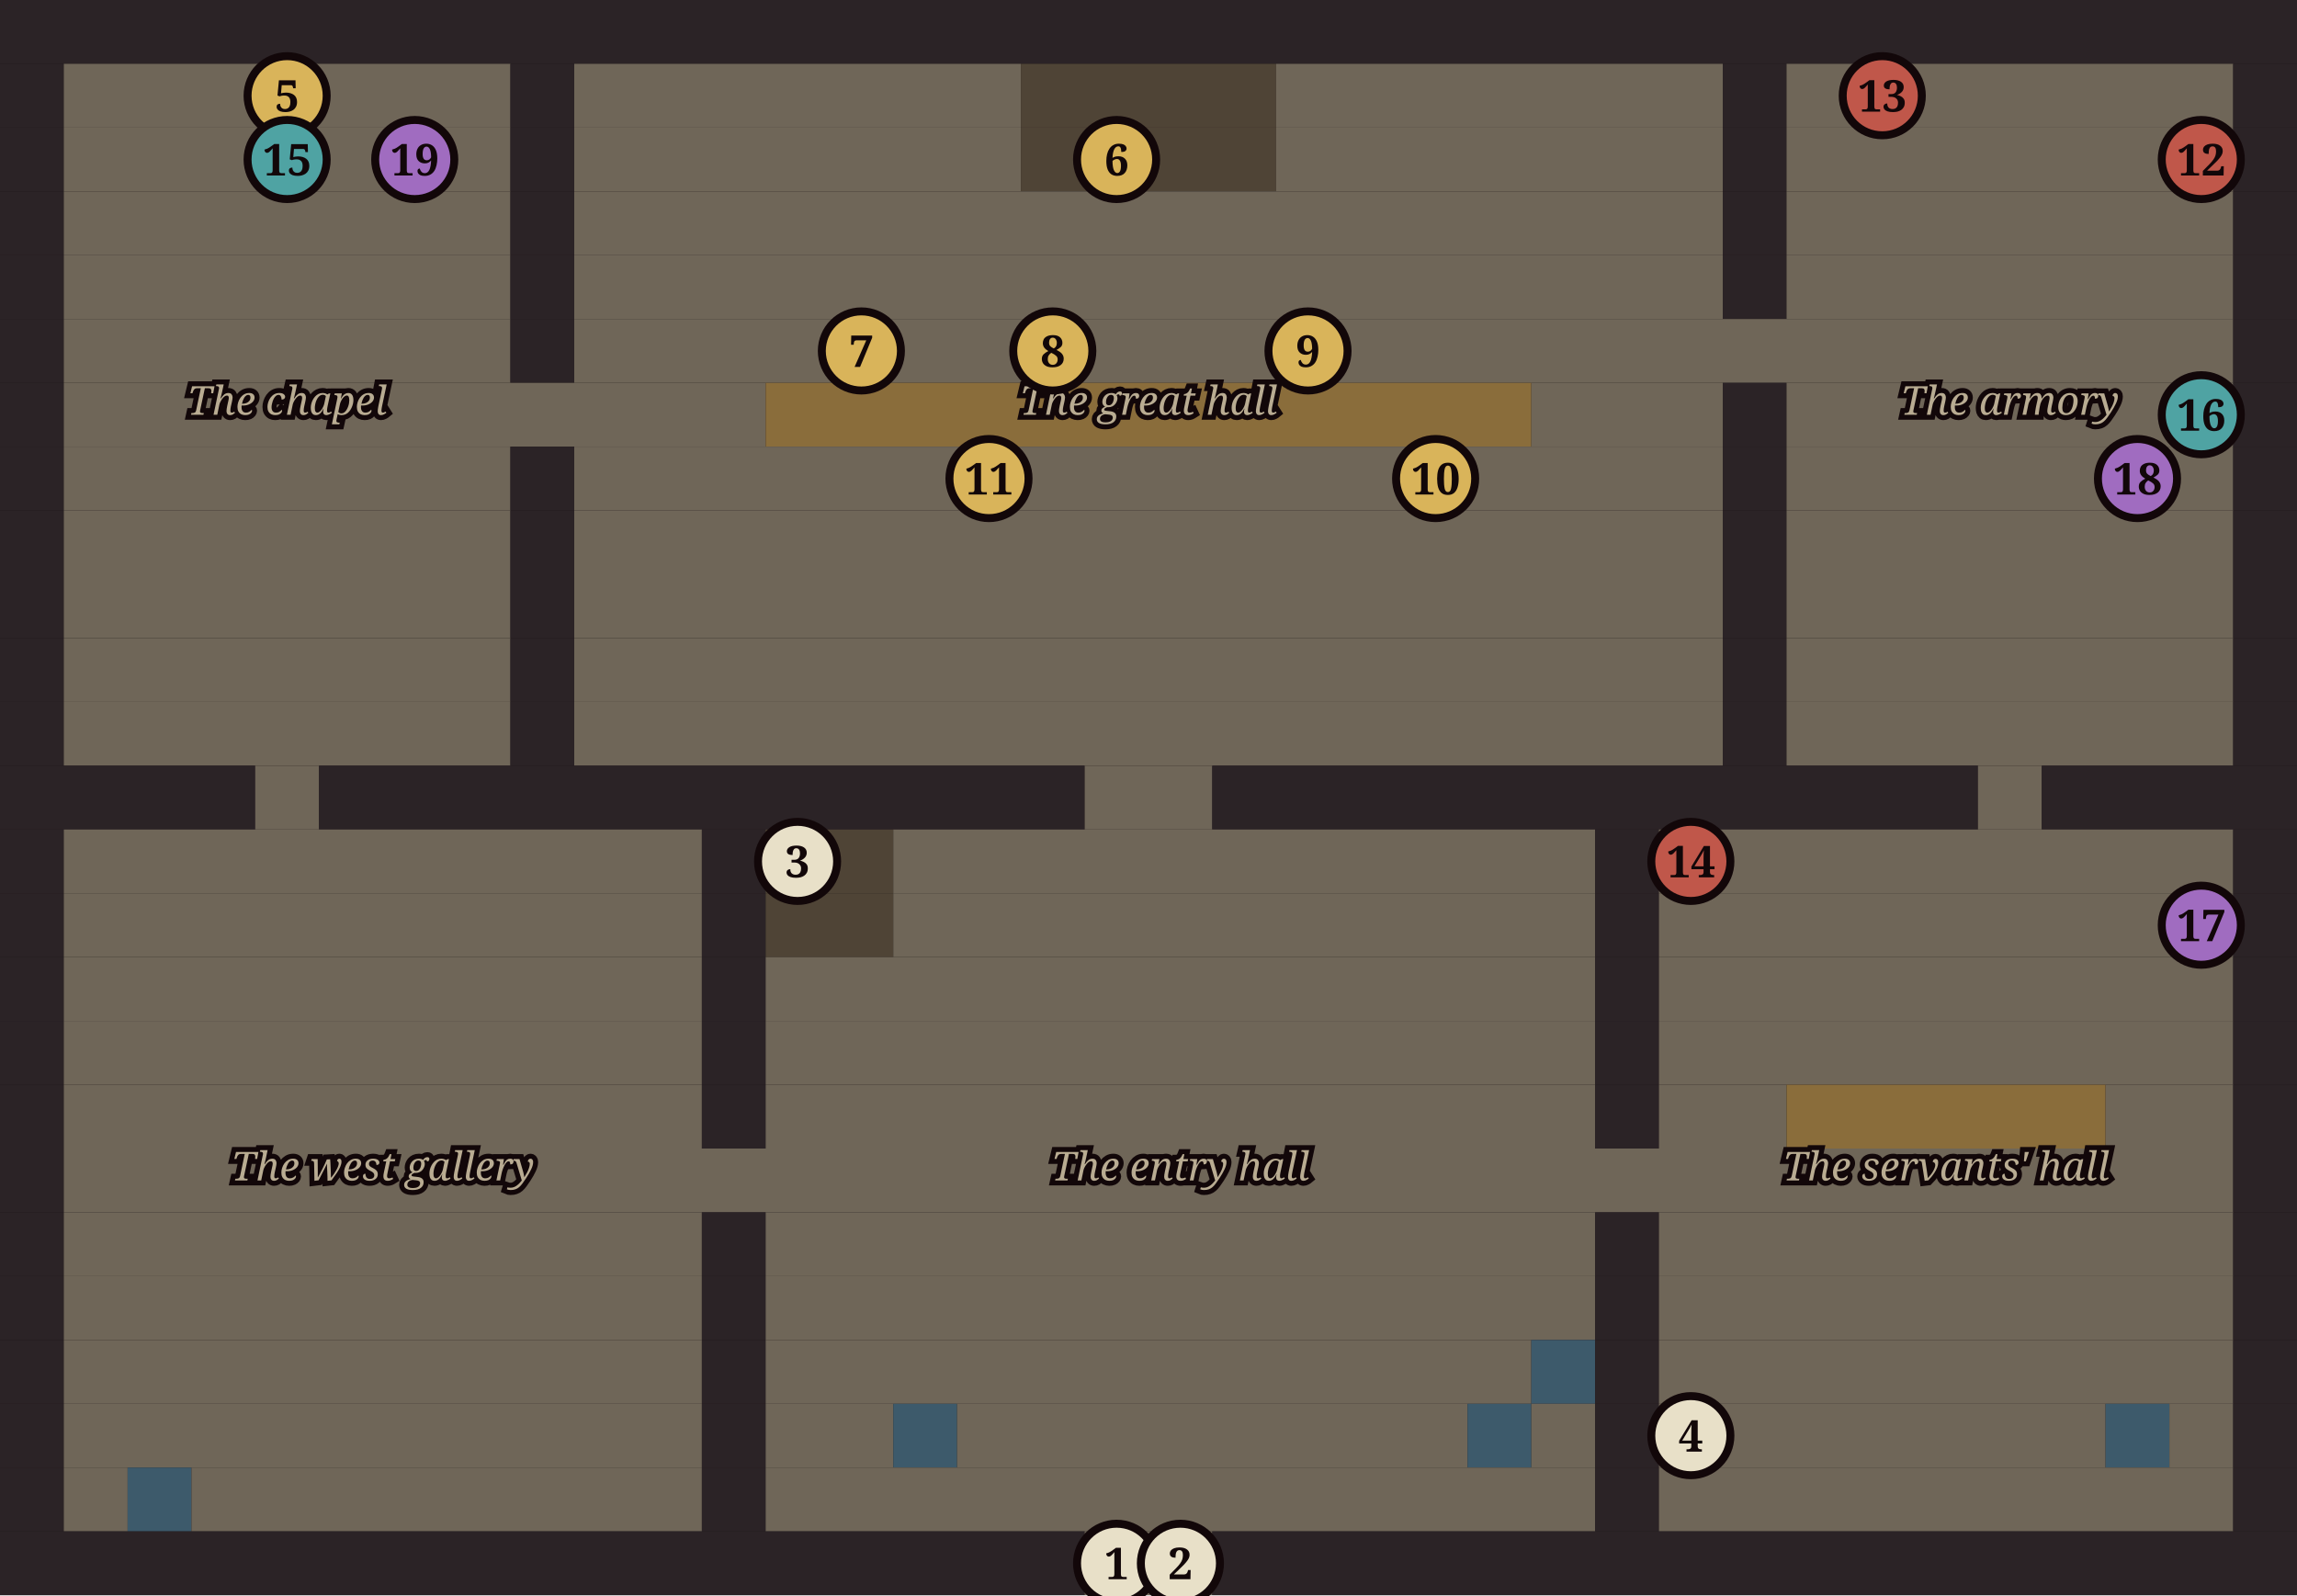
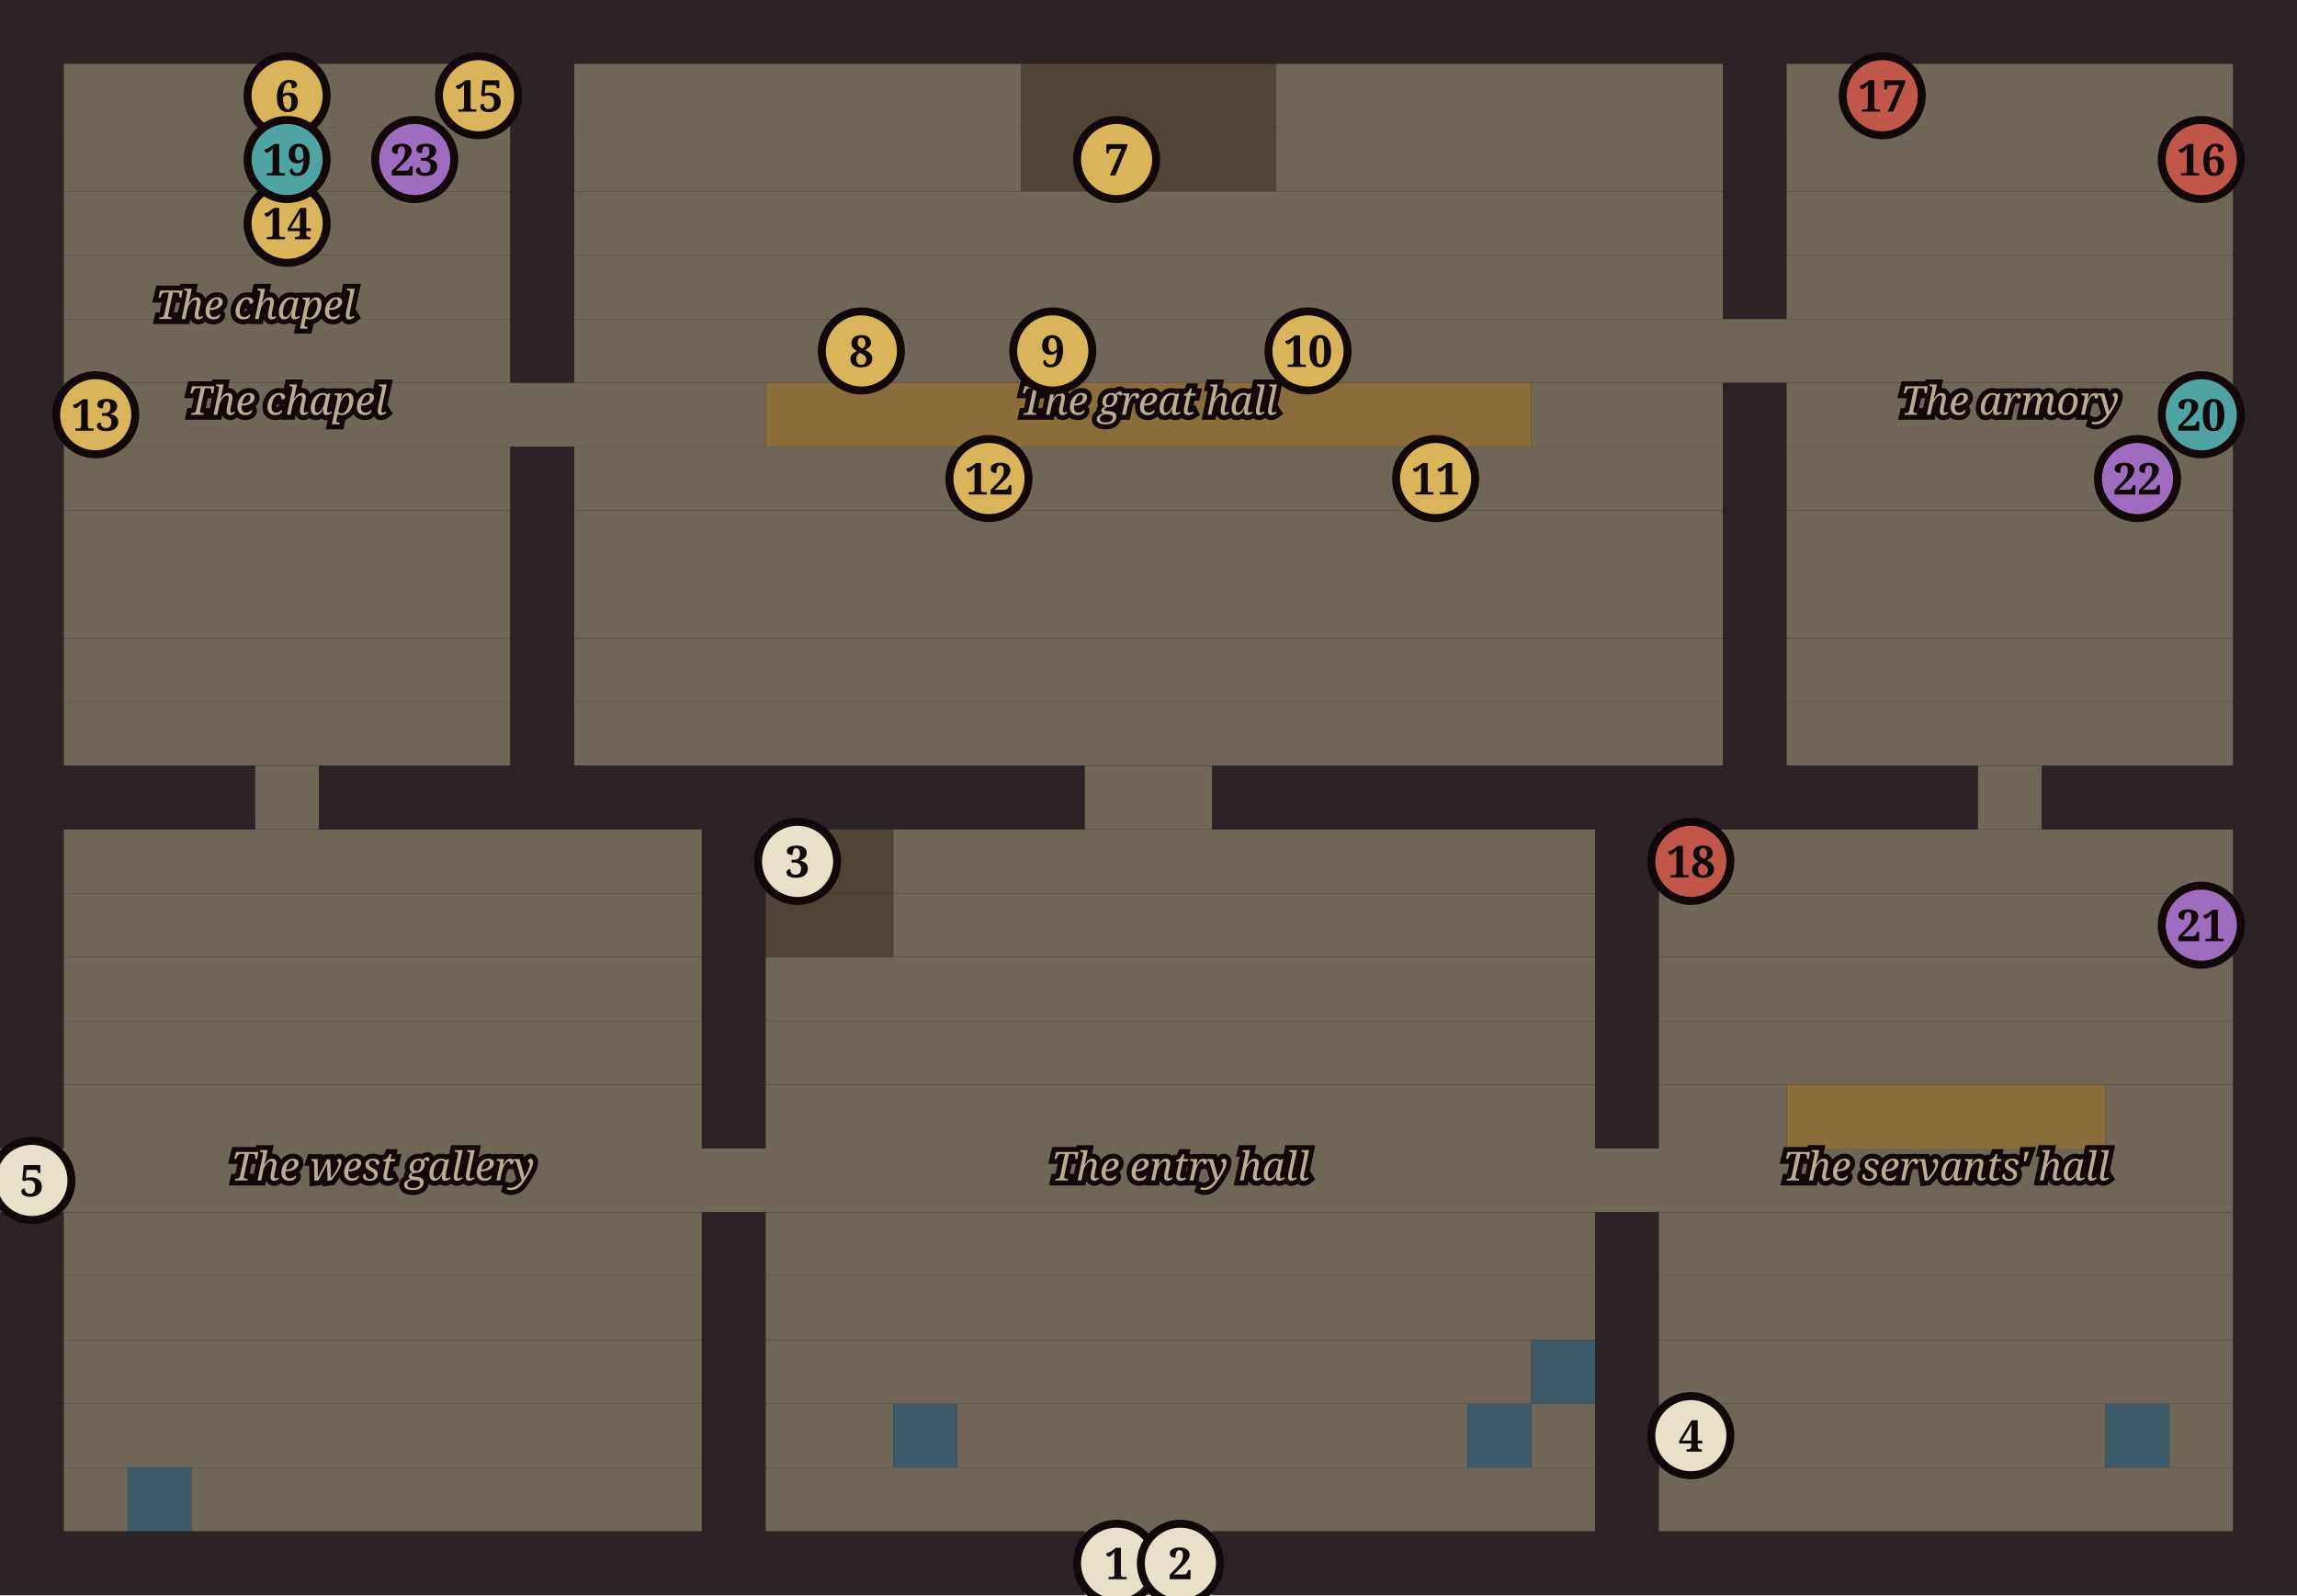
<svg xmlns="http://www.w3.org/2000/svg" viewBox="0 0 576 400" width="576" height="400" font-family="Georgia, serif">
  <rect width="576" height="400" fill="#1a1416" />
  <rect x="0" y="0" width="576" height="16" fill="#2b2326" />
  <rect x="0" y="16" width="16" height="16" fill="#2b2326" />
  <rect x="16" y="16" width="112" height="16" fill="#6f6658" />
  <rect x="128" y="16" width="16" height="16" fill="#2b2326" />
  <rect x="144" y="16" width="112" height="16" fill="#6f6658" />
  <rect x="256" y="16" width="64" height="16" fill="#4f4436" />
  <rect x="320" y="16" width="112" height="16" fill="#6f6658" />
  <rect x="432" y="16" width="16" height="16" fill="#2b2326" />
  <rect x="448" y="16" width="112" height="16" fill="#6f6658" />
  <rect x="560" y="16" width="16" height="16" fill="#2b2326" />
  <rect x="0" y="32" width="16" height="16" fill="#2b2326" />
  <rect x="16" y="32" width="112" height="16" fill="#6f6658" />
  <rect x="128" y="32" width="16" height="16" fill="#2b2326" />
  <rect x="144" y="32" width="112" height="16" fill="#6f6658" />
  <rect x="256" y="32" width="64" height="16" fill="#4f4436" />
  <rect x="320" y="32" width="112" height="16" fill="#6f6658" />
  <rect x="432" y="32" width="16" height="16" fill="#2b2326" />
  <rect x="448" y="32" width="112" height="16" fill="#6f6658" />
  <rect x="560" y="32" width="16" height="16" fill="#2b2326" />
  <rect x="0" y="48" width="16" height="16" fill="#2b2326" />
  <rect x="16" y="48" width="112" height="16" fill="#6f6658" />
  <rect x="128" y="48" width="16" height="16" fill="#2b2326" />
  <rect x="144" y="48" width="288" height="16" fill="#6f6658" />
  <rect x="432" y="48" width="16" height="16" fill="#2b2326" />
  <rect x="448" y="48" width="112" height="16" fill="#6f6658" />
  <rect x="560" y="48" width="16" height="16" fill="#2b2326" />
  <rect x="0" y="64" width="16" height="16" fill="#2b2326" />
  <rect x="16" y="64" width="112" height="16" fill="#6f6658" />
  <rect x="128" y="64" width="16" height="16" fill="#2b2326" />
  <rect x="144" y="64" width="288" height="16" fill="#6f6658" />
  <rect x="432" y="64" width="16" height="16" fill="#2b2326" />
  <rect x="448" y="64" width="112" height="16" fill="#6f6658" />
  <rect x="560" y="64" width="16" height="16" fill="#2b2326" />
  <rect x="0" y="80" width="16" height="16" fill="#2b2326" />
  <rect x="16" y="80" width="112" height="16" fill="#6f6658" />
  <rect x="128" y="80" width="16" height="16" fill="#2b2326" />
  <rect x="144" y="80" width="416" height="16" fill="#6f6658" />
  <rect x="560" y="80" width="16" height="16" fill="#2b2326" />
  <rect x="0" y="96" width="16" height="16" fill="#2b2326" />
  <rect x="16" y="96" width="176" height="16" fill="#6f6658" />
  <rect x="192" y="96" width="192" height="16" fill="#8a6d3b" />
  <rect x="384" y="96" width="48" height="16" fill="#6f6658" />
  <rect x="432" y="96" width="16" height="16" fill="#2b2326" />
  <rect x="448" y="96" width="112" height="16" fill="#6f6658" />
  <rect x="560" y="96" width="16" height="16" fill="#2b2326" />
  <rect x="0" y="112" width="16" height="16" fill="#2b2326" />
  <rect x="16" y="112" width="112" height="16" fill="#6f6658" />
  <rect x="128" y="112" width="16" height="16" fill="#2b2326" />
  <rect x="144" y="112" width="288" height="16" fill="#6f6658" />
  <rect x="432" y="112" width="16" height="16" fill="#2b2326" />
  <rect x="448" y="112" width="112" height="16" fill="#6f6658" />
  <rect x="560" y="112" width="16" height="16" fill="#2b2326" />
  <rect x="0" y="128" width="16" height="16" fill="#2b2326" />
  <rect x="16" y="128" width="112" height="16" fill="#6f6658" />
  <rect x="128" y="128" width="16" height="16" fill="#2b2326" />
  <rect x="144" y="128" width="288" height="16" fill="#6f6658" />
  <rect x="432" y="128" width="16" height="16" fill="#2b2326" />
  <rect x="448" y="128" width="112" height="16" fill="#6f6658" />
  <rect x="560" y="128" width="16" height="16" fill="#2b2326" />
  <rect x="0" y="144" width="16" height="16" fill="#2b2326" />
  <rect x="16" y="144" width="112" height="16" fill="#6f6658" />
  <rect x="128" y="144" width="16" height="16" fill="#2b2326" />
  <rect x="144" y="144" width="288" height="16" fill="#6f6658" />
  <rect x="432" y="144" width="16" height="16" fill="#2b2326" />
  <rect x="448" y="144" width="112" height="16" fill="#6f6658" />
  <rect x="560" y="144" width="16" height="16" fill="#2b2326" />
  <rect x="0" y="160" width="16" height="16" fill="#2b2326" />
  <rect x="16" y="160" width="112" height="16" fill="#6f6658" />
  <rect x="128" y="160" width="16" height="16" fill="#2b2326" />
  <rect x="144" y="160" width="288" height="16" fill="#6f6658" />
  <rect x="432" y="160" width="16" height="16" fill="#2b2326" />
  <rect x="448" y="160" width="112" height="16" fill="#6f6658" />
  <rect x="560" y="160" width="16" height="16" fill="#2b2326" />
  <rect x="0" y="176" width="16" height="16" fill="#2b2326" />
  <rect x="16" y="176" width="112" height="16" fill="#6f6658" />
  <rect x="128" y="176" width="16" height="16" fill="#2b2326" />
  <rect x="144" y="176" width="288" height="16" fill="#6f6658" />
  <rect x="432" y="176" width="16" height="16" fill="#2b2326" />
  <rect x="448" y="176" width="112" height="16" fill="#6f6658" />
  <rect x="560" y="176" width="16" height="16" fill="#2b2326" />
  <rect x="0" y="192" width="64" height="16" fill="#2b2326" />
  <rect x="64" y="192" width="16" height="16" fill="#6f6658" />
  <rect x="80" y="192" width="192" height="16" fill="#2b2326" />
  <rect x="272" y="192" width="32" height="16" fill="#6f6658" />
  <rect x="304" y="192" width="192" height="16" fill="#2b2326" />
  <rect x="496" y="192" width="16" height="16" fill="#6f6658" />
  <rect x="512" y="192" width="64" height="16" fill="#2b2326" />
  <rect x="0" y="208" width="16" height="16" fill="#2b2326" />
  <rect x="16" y="208" width="160" height="16" fill="#6f6658" />
  <rect x="176" y="208" width="16" height="16" fill="#2b2326" />
  <rect x="192" y="208" width="32" height="16" fill="#4f4436" />
  <rect x="224" y="208" width="176" height="16" fill="#6f6658" />
  <rect x="400" y="208" width="16" height="16" fill="#2b2326" />
  <rect x="416" y="208" width="144" height="16" fill="#6f6658" />
  <rect x="560" y="208" width="16" height="16" fill="#2b2326" />
  <rect x="0" y="224" width="16" height="16" fill="#2b2326" />
  <rect x="16" y="224" width="160" height="16" fill="#6f6658" />
  <rect x="176" y="224" width="16" height="16" fill="#2b2326" />
  <rect x="192" y="224" width="32" height="16" fill="#4f4436" />
  <rect x="224" y="224" width="176" height="16" fill="#6f6658" />
  <rect x="400" y="224" width="16" height="16" fill="#2b2326" />
  <rect x="416" y="224" width="144" height="16" fill="#6f6658" />
  <rect x="560" y="224" width="16" height="16" fill="#2b2326" />
  <rect x="0" y="240" width="16" height="16" fill="#2b2326" />
  <rect x="16" y="240" width="160" height="16" fill="#6f6658" />
  <rect x="176" y="240" width="16" height="16" fill="#2b2326" />
  <rect x="192" y="240" width="208" height="16" fill="#6f6658" />
  <rect x="400" y="240" width="16" height="16" fill="#2b2326" />
  <rect x="416" y="240" width="144" height="16" fill="#6f6658" />
  <rect x="560" y="240" width="16" height="16" fill="#2b2326" />
  <rect x="0" y="256" width="16" height="16" fill="#2b2326" />
  <rect x="16" y="256" width="160" height="16" fill="#6f6658" />
  <rect x="176" y="256" width="16" height="16" fill="#2b2326" />
  <rect x="192" y="256" width="208" height="16" fill="#6f6658" />
  <rect x="400" y="256" width="16" height="16" fill="#2b2326" />
  <rect x="416" y="256" width="144" height="16" fill="#6f6658" />
  <rect x="560" y="256" width="16" height="16" fill="#2b2326" />
  <rect x="0" y="272" width="16" height="16" fill="#2b2326" />
  <rect x="16" y="272" width="160" height="16" fill="#6f6658" />
  <rect x="176" y="272" width="16" height="16" fill="#2b2326" />
  <rect x="192" y="272" width="208" height="16" fill="#6f6658" />
  <rect x="400" y="272" width="16" height="16" fill="#2b2326" />
  <rect x="416" y="272" width="32" height="16" fill="#6f6658" />
  <rect x="448" y="272" width="80" height="16" fill="#8a6d3b" />
  <rect x="528" y="272" width="32" height="16" fill="#6f6658" />
  <rect x="560" y="272" width="16" height="16" fill="#2b2326" />
-   <rect x="0" y="288" width="16" height="16" fill="#2b2326" />
-   <rect x="16" y="288" width="544" height="16" fill="#6f6658" />
+   <rect x="0" y="288" width="560" height="16" fill="#6f6658" />
  <rect x="560" y="288" width="16" height="16" fill="#2b2326" />
  <rect x="0" y="304" width="16" height="16" fill="#2b2326" />
  <rect x="16" y="304" width="160" height="16" fill="#6f6658" />
  <rect x="176" y="304" width="16" height="16" fill="#2b2326" />
  <rect x="192" y="304" width="208" height="16" fill="#6f6658" />
  <rect x="400" y="304" width="16" height="16" fill="#2b2326" />
  <rect x="416" y="304" width="144" height="16" fill="#6f6658" />
  <rect x="560" y="304" width="16" height="16" fill="#2b2326" />
  <rect x="0" y="320" width="16" height="16" fill="#2b2326" />
  <rect x="16" y="320" width="160" height="16" fill="#6f6658" />
  <rect x="176" y="320" width="16" height="16" fill="#2b2326" />
  <rect x="192" y="320" width="208" height="16" fill="#6f6658" />
  <rect x="400" y="320" width="16" height="16" fill="#2b2326" />
  <rect x="416" y="320" width="144" height="16" fill="#6f6658" />
  <rect x="560" y="320" width="16" height="16" fill="#2b2326" />
  <rect x="0" y="336" width="16" height="16" fill="#2b2326" />
  <rect x="16" y="336" width="160" height="16" fill="#6f6658" />
  <rect x="176" y="336" width="16" height="16" fill="#2b2326" />
  <rect x="192" y="336" width="192" height="16" fill="#6f6658" />
  <rect x="384" y="336" width="16" height="16" fill="#3d5a6b" />
  <rect x="400" y="336" width="16" height="16" fill="#2b2326" />
  <rect x="416" y="336" width="144" height="16" fill="#6f6658" />
  <rect x="560" y="336" width="16" height="16" fill="#2b2326" />
  <rect x="0" y="352" width="16" height="16" fill="#2b2326" />
  <rect x="16" y="352" width="160" height="16" fill="#6f6658" />
  <rect x="176" y="352" width="16" height="16" fill="#2b2326" />
  <rect x="192" y="352" width="32" height="16" fill="#6f6658" />
  <rect x="224" y="352" width="16" height="16" fill="#3d5a6b" />
  <rect x="240" y="352" width="128" height="16" fill="#6f6658" />
  <rect x="368" y="352" width="16" height="16" fill="#3d5a6b" />
  <rect x="384" y="352" width="16" height="16" fill="#6f6658" />
  <rect x="400" y="352" width="16" height="16" fill="#2b2326" />
  <rect x="416" y="352" width="112" height="16" fill="#6f6658" />
  <rect x="528" y="352" width="16" height="16" fill="#3d5a6b" />
  <rect x="544" y="352" width="16" height="16" fill="#6f6658" />
  <rect x="560" y="352" width="16" height="16" fill="#2b2326" />
  <rect x="0" y="368" width="16" height="16" fill="#2b2326" />
  <rect x="16" y="368" width="16" height="16" fill="#6f6658" />
  <rect x="32" y="368" width="16" height="16" fill="#3d5a6b" />
  <rect x="48" y="368" width="128" height="16" fill="#6f6658" />
  <rect x="176" y="368" width="16" height="16" fill="#2b2326" />
  <rect x="192" y="368" width="208" height="16" fill="#6f6658" />
  <rect x="400" y="368" width="16" height="16" fill="#2b2326" />
  <rect x="416" y="368" width="144" height="16" fill="#6f6658" />
  <rect x="560" y="368" width="16" height="16" fill="#2b2326" />
  <rect x="0" y="384" width="272" height="16" fill="#2b2326" />
  <rect x="272" y="384" width="32" height="16" fill="#6f6658" />
  <rect x="304" y="384" width="272" height="16" fill="#2b2326" />
  <text x="72.0" y="104.0" font-size="10" text-anchor="middle" fill="#f0e2c0" fill-opacity="0.75" stroke="#120709" stroke-width="2.5" paint-order="stroke" font-style="italic">The chapel</text>
  <text x="288.0" y="104.0" font-size="10" text-anchor="middle" fill="#f0e2c0" fill-opacity="0.75" stroke="#120709" stroke-width="2.5" paint-order="stroke" font-style="italic">The great hall</text>
  <text x="504.0" y="104.0" font-size="10" text-anchor="middle" fill="#f0e2c0" fill-opacity="0.75" stroke="#120709" stroke-width="2.5" paint-order="stroke" font-style="italic">The armory</text>
  <text x="96.0" y="296.0" font-size="10" text-anchor="middle" fill="#f0e2c0" fill-opacity="0.75" stroke="#120709" stroke-width="2.5" paint-order="stroke" font-style="italic">The west gallery</text>
  <text x="296.0" y="296.0" font-size="10" text-anchor="middle" fill="#f0e2c0" fill-opacity="0.75" stroke="#120709" stroke-width="2.5" paint-order="stroke" font-style="italic">The entry hall</text>
  <text x="488.0" y="296.0" font-size="10" text-anchor="middle" fill="#f0e2c0" fill-opacity="0.75" stroke="#120709" stroke-width="2.5" paint-order="stroke" font-style="italic">The servants' hall</text>
+   <text x="64.0" y="80.0" font-size="10" text-anchor="middle" fill="#f0e2c0" fill-opacity="0.75" stroke="#120709" stroke-width="2.5" paint-order="stroke" font-style="italic">The chapel</text>
  <circle cx="280.0" cy="392.0" r="9.92" fill="#e8e0c8" stroke="#120709" stroke-width="2" />
  <text x="280.0" y="396.0" font-size="11" text-anchor="middle" fill="#120709" font-weight="bold">1</text>
  <circle cx="296.0" cy="392.0" r="9.92" fill="#e8e0c8" stroke="#120709" stroke-width="2" />
  <text x="296.0" y="396.0" font-size="11" text-anchor="middle" fill="#120709" font-weight="bold">2</text>
  <circle cx="200.0" cy="216.0" r="9.92" fill="#e8e0c8" stroke="#120709" stroke-width="2" />
  <text x="200.0" y="220.0" font-size="11" text-anchor="middle" fill="#120709" font-weight="bold">3</text>
  <circle cx="424.0" cy="360.0" r="9.92" fill="#e8e0c8" stroke="#120709" stroke-width="2" />
  <text x="424.0" y="364.0" font-size="11" text-anchor="middle" fill="#120709" font-weight="bold">4</text>
+   <circle cx="8.0" cy="296.0" r="9.92" fill="#e8e0c8" stroke="#120709" stroke-width="2" />
+   <text x="8.0" y="300.0" font-size="11" text-anchor="middle" fill="#120709" font-weight="bold">5</text>
  <circle cx="72.0" cy="24.0" r="9.92" fill="#d9b45a" stroke="#120709" stroke-width="2" />
-   <text x="72.0" y="28.0" font-size="11" text-anchor="middle" fill="#120709" font-weight="bold">5</text>
+   <text x="72.0" y="28.0" font-size="11" text-anchor="middle" fill="#120709" font-weight="bold">6</text>
  <circle cx="280.0" cy="40.0" r="9.92" fill="#d9b45a" stroke="#120709" stroke-width="2" />
-   <text x="280.0" y="44.0" font-size="11" text-anchor="middle" fill="#120709" font-weight="bold">6</text>
+   <text x="280.0" y="44.0" font-size="11" text-anchor="middle" fill="#120709" font-weight="bold">7</text>
  <circle cx="216.0" cy="88.0" r="9.92" fill="#d9b45a" stroke="#120709" stroke-width="2" />
-   <text x="216.0" y="92.0" font-size="11" text-anchor="middle" fill="#120709" font-weight="bold">7</text>
+   <text x="216.0" y="92.0" font-size="11" text-anchor="middle" fill="#120709" font-weight="bold">8</text>
  <circle cx="264.0" cy="88.0" r="9.92" fill="#d9b45a" stroke="#120709" stroke-width="2" />
-   <text x="264.0" y="92.0" font-size="11" text-anchor="middle" fill="#120709" font-weight="bold">8</text>
+   <text x="264.0" y="92.0" font-size="11" text-anchor="middle" fill="#120709" font-weight="bold">9</text>
  <circle cx="328.0" cy="88.0" r="9.92" fill="#d9b45a" stroke="#120709" stroke-width="2" />
-   <text x="328.0" y="92.0" font-size="11" text-anchor="middle" fill="#120709" font-weight="bold">9</text>
+   <text x="328.0" y="92.0" font-size="11" text-anchor="middle" fill="#120709" font-weight="bold">10</text>
  <circle cx="360.0" cy="120.0" r="9.92" fill="#d9b45a" stroke="#120709" stroke-width="2" />
-   <text x="360.0" y="124.0" font-size="11" text-anchor="middle" fill="#120709" font-weight="bold">10</text>
+   <text x="360.0" y="124.0" font-size="11" text-anchor="middle" fill="#120709" font-weight="bold">11</text>
  <circle cx="248.0" cy="120.0" r="9.92" fill="#d9b45a" stroke="#120709" stroke-width="2" />
-   <text x="248.0" y="124.0" font-size="11" text-anchor="middle" fill="#120709" font-weight="bold">11</text>
+   <text x="248.0" y="124.0" font-size="11" text-anchor="middle" fill="#120709" font-weight="bold">12</text>
+   <circle cx="24.0" cy="104.0" r="9.92" fill="#d9b45a" stroke="#120709" stroke-width="2" />
+   <text x="24.0" y="108.0" font-size="11" text-anchor="middle" fill="#120709" font-weight="bold">13</text>
+   <circle cx="72.0" cy="56.0" r="9.92" fill="#d9b45a" stroke="#120709" stroke-width="2" />
+   <text x="72.0" y="60.0" font-size="11" text-anchor="middle" fill="#120709" font-weight="bold">14</text>
+   <circle cx="120.0" cy="24.0" r="9.92" fill="#d9b45a" stroke="#120709" stroke-width="2" />
+   <text x="120.0" y="28.0" font-size="11" text-anchor="middle" fill="#120709" font-weight="bold">15</text>
  <circle cx="552.0" cy="40.0" r="9.92" fill="#c0574a" stroke="#120709" stroke-width="2" />
-   <text x="552.0" y="44.0" font-size="11" text-anchor="middle" fill="#120709" font-weight="bold">12</text>
+   <text x="552.0" y="44.0" font-size="11" text-anchor="middle" fill="#120709" font-weight="bold">16</text>
  <circle cx="472.0" cy="24.0" r="9.92" fill="#c0574a" stroke="#120709" stroke-width="2" />
-   <text x="472.0" y="28.0" font-size="11" text-anchor="middle" fill="#120709" font-weight="bold">13</text>
+   <text x="472.0" y="28.0" font-size="11" text-anchor="middle" fill="#120709" font-weight="bold">17</text>
  <circle cx="424.0" cy="216.0" r="9.92" fill="#c0574a" stroke="#120709" stroke-width="2" />
-   <text x="424.0" y="220.0" font-size="11" text-anchor="middle" fill="#120709" font-weight="bold">14</text>
+   <text x="424.0" y="220.0" font-size="11" text-anchor="middle" fill="#120709" font-weight="bold">18</text>
  <circle cx="72.0" cy="40.0" r="9.92" fill="#4fa3a3" stroke="#120709" stroke-width="2" />
-   <text x="72.0" y="44.0" font-size="11" text-anchor="middle" fill="#120709" font-weight="bold">15</text>
+   <text x="72.0" y="44.0" font-size="11" text-anchor="middle" fill="#120709" font-weight="bold">19</text>
  <circle cx="552.0" cy="104.0" r="9.92" fill="#4fa3a3" stroke="#120709" stroke-width="2" />
-   <text x="552.0" y="108.0" font-size="11" text-anchor="middle" fill="#120709" font-weight="bold">16</text>
+   <text x="552.0" y="108.0" font-size="11" text-anchor="middle" fill="#120709" font-weight="bold">20</text>
  <circle cx="552.0" cy="232.0" r="9.92" fill="#a06cc0" stroke="#120709" stroke-width="2" />
-   <text x="552.0" y="236.0" font-size="11" text-anchor="middle" fill="#120709" font-weight="bold">17</text>
+   <text x="552.0" y="236.0" font-size="11" text-anchor="middle" fill="#120709" font-weight="bold">21</text>
  <circle cx="536.0" cy="120.0" r="9.92" fill="#a06cc0" stroke="#120709" stroke-width="2" />
-   <text x="536.0" y="124.0" font-size="11" text-anchor="middle" fill="#120709" font-weight="bold">18</text>
+   <text x="536.0" y="124.0" font-size="11" text-anchor="middle" fill="#120709" font-weight="bold">22</text>
  <circle cx="104.0" cy="40.0" r="9.92" fill="#a06cc0" stroke="#120709" stroke-width="2" />
-   <text x="104.0" y="44.0" font-size="11" text-anchor="middle" fill="#120709" font-weight="bold">19</text>
+   <text x="104.0" y="44.0" font-size="11" text-anchor="middle" fill="#120709" font-weight="bold">23</text>
</svg>
